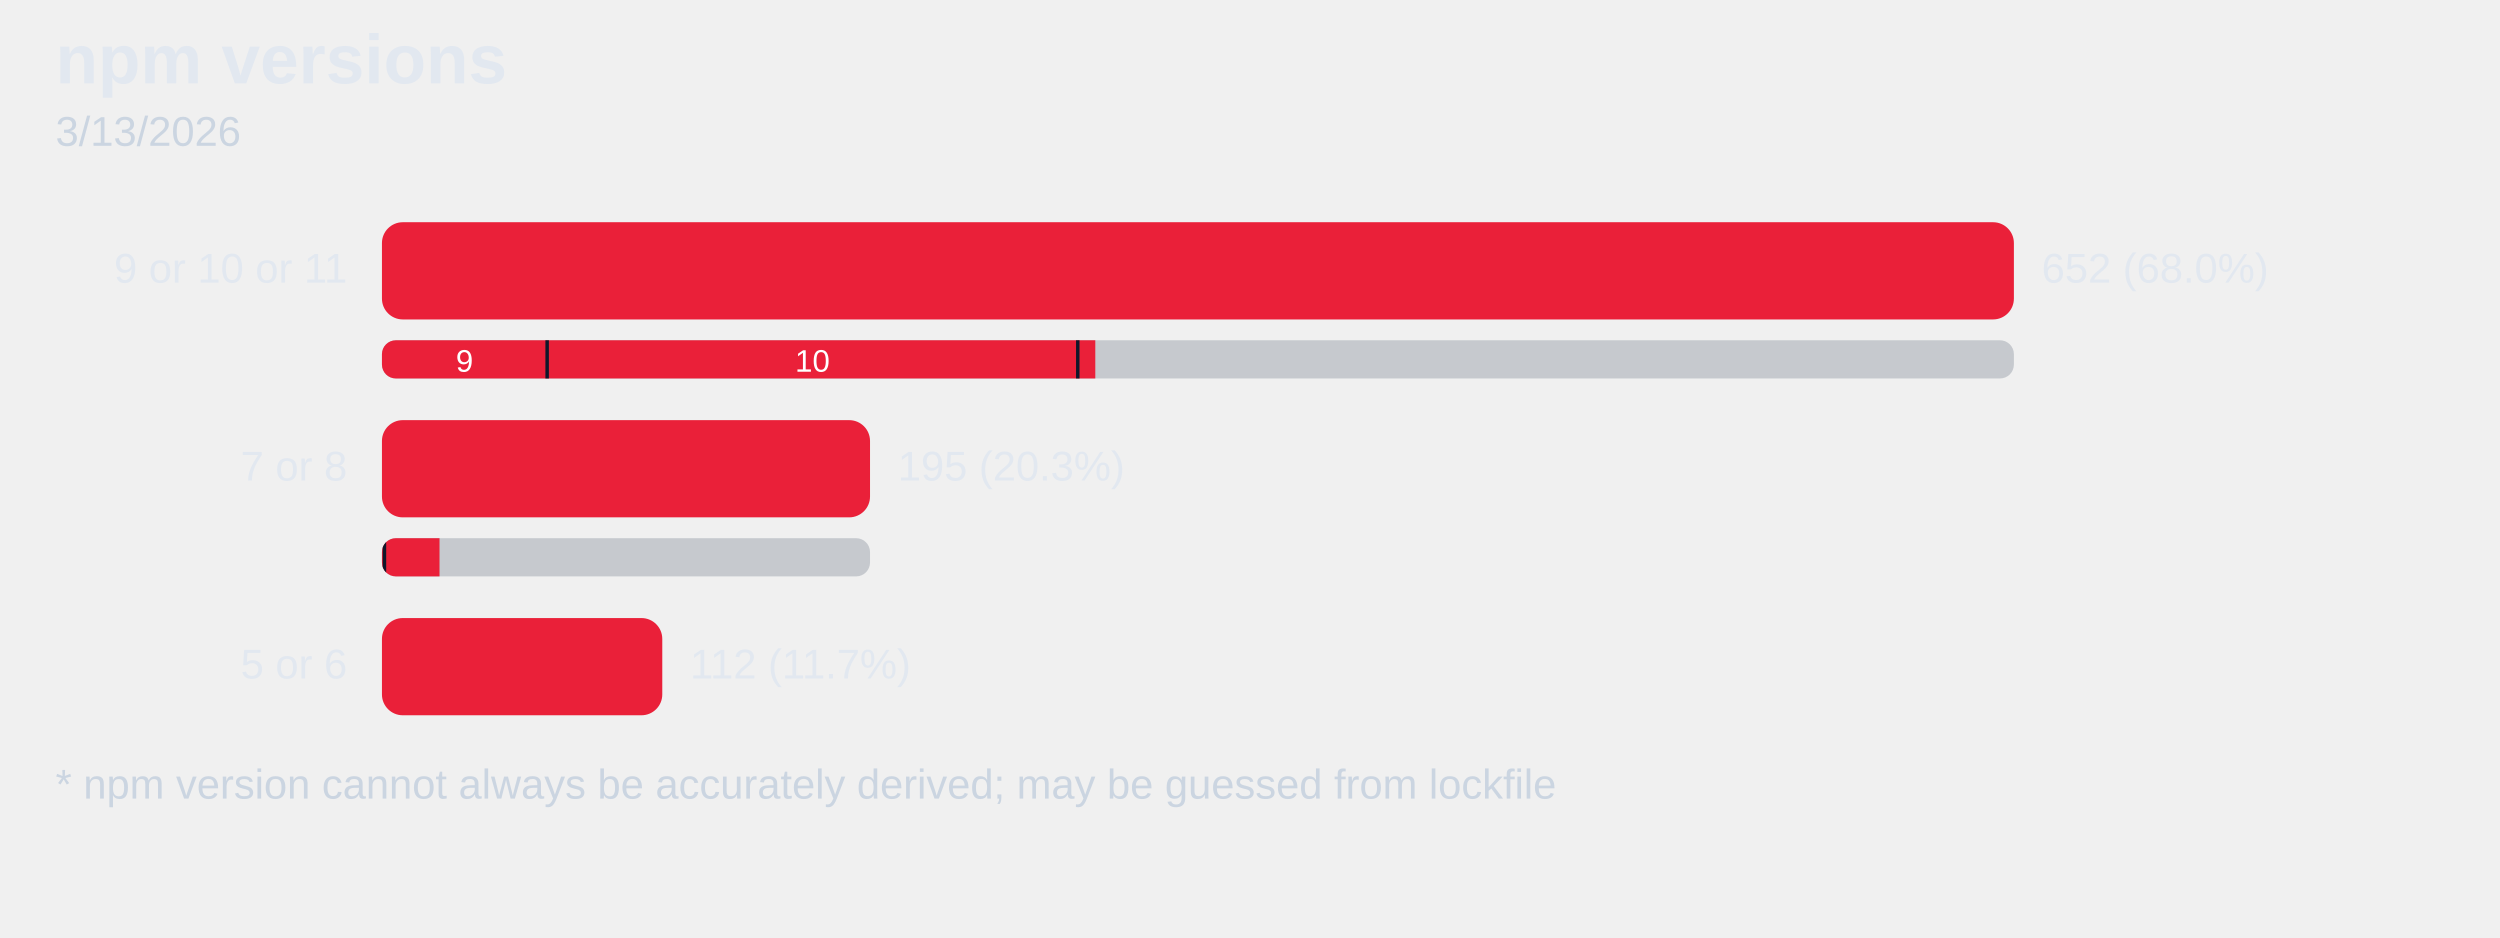
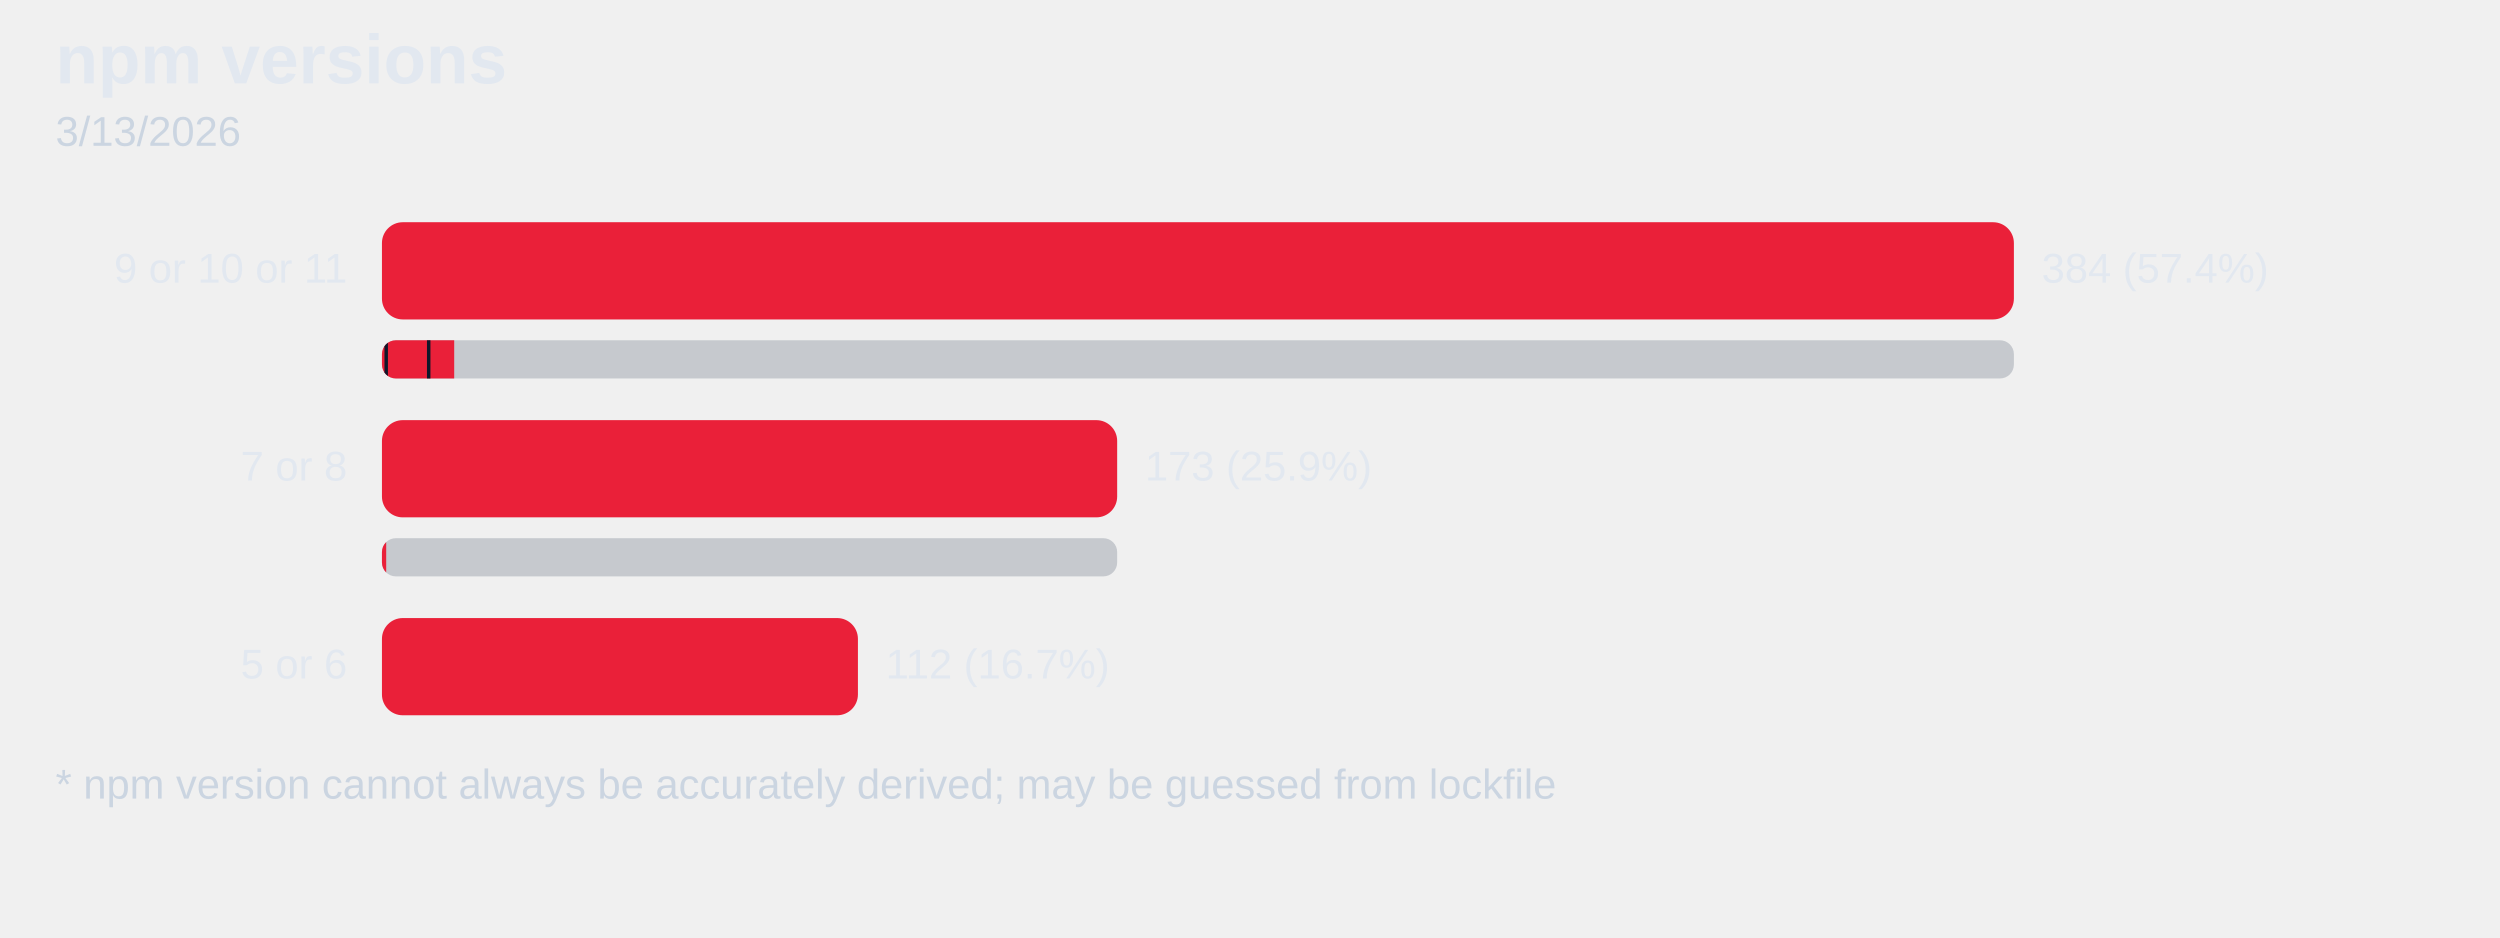
<svg xmlns="http://www.w3.org/2000/svg" width="720" height="270" viewBox="0 0 720 270" role="img" aria-label="npm versions">
  <style>
    text { font-family: "Helvetica Neue", Arial, sans-serif; }
    .title { font-size: 20px; font-weight: 700; fill: #e2e8f0; }
    .subtitle { font-size: 12px; fill: #cbd5e1; }
    .footer { font-size: 12px; fill: #cbd5e1; }
    .label { font-size: 12px; text-anchor: end; fill: #e2e8f0; }
    .value { font-size: 12px; fill: #e2e8f0; }
  </style>
  <text class="title" x="16" y="24">npm versions</text>
  <text class="subtitle" x="16" y="42">3/13/2026</text>
  <g class="bars">
    <g class="bar" data-label="9 or 10 or 11">
      <text class="label" x="100" y="78" dominant-baseline="middle">9 or 10 or 11</text>
      <rect x="110" y="64" width="470" height="28" rx="6" fill="#ea2039" />
-       <text class="value" x="588" y="78" dominant-baseline="middle">652 (68.0%)</text>
+       <text class="value" x="588" y="78" dominant-baseline="middle">384 (57.4%)</text>
      <clipPath id="mini-bar-dark-0-9-or-10-or-11">
        <rect x="110" y="98" width="470" height="11" rx="4" />
      </clipPath>
      <rect x="110" y="98" width="470" height="11" rx="4" fill="#475569" opacity="0.25" />
      <g clip-path="url(#mini-bar-dark-0-9-or-10-or-11)">
-         <rect x="110" y="98" width="47.577" height="11" fill="#ea2039" />
-         <text x="133.788" y="104.5" text-anchor="middle" dominant-baseline="middle" font-size="9" fill="#ffffff">9</text>
-         <rect x="157.577" y="98" width="152.822" height="11" fill="#ea2039" />
-         <line x1="157.577" y1="98" x2="157.577" y2="109" stroke="#0f172a" stroke-width="1" />
-         <text x="233.988" y="104.5" text-anchor="middle" dominant-baseline="middle" font-size="9" fill="#ffffff">10</text>
-         <rect x="310.399" y="98" width="5.046" height="11" fill="#ea2039" />
-         <line x1="310.399" y1="98" x2="310.399" y2="109" stroke="#0f172a" stroke-width="1" />
+         <rect x="110" y="98" width="1.224" height="11" fill="#ea2039" />
+         <rect x="111.224" y="98" width="12.24" height="11" fill="#ea2039" />
+         <line x1="111.224" y1="98" x2="111.224" y2="109" stroke="#0f172a" stroke-width="1" />
+         <rect x="123.464" y="98" width="7.344" height="11" fill="#ea2039" />
+         <line x1="123.464" y1="98" x2="123.464" y2="109" stroke="#0f172a" stroke-width="1" />
      </g>
    </g>
    <g class="bar" data-label="7 or 8">
      <text class="label" x="100" y="135" dominant-baseline="middle">7 or 8</text>
-       <rect x="110" y="121" width="140.567" height="28" rx="6" fill="#ea2039" />
-       <text class="value" x="258.567" y="135" dominant-baseline="middle">195 (20.3%)</text>
+       <rect x="110" y="121" width="211.745" height="28" rx="6" fill="#ea2039" />
+       <text class="value" x="329.745" y="135" dominant-baseline="middle">173 (25.9%)</text>
      <clipPath id="mini-bar-dark-1-7-or-8">
-         <rect x="110" y="155" width="140.567" height="11" rx="4" />
+         <rect x="110" y="155" width="211.745" height="11" rx="4" />
      </clipPath>
-       <rect x="110" y="155" width="140.567" height="11" rx="4" fill="#475569" opacity="0.25" />
+       <rect x="110" y="155" width="211.745" height="11" rx="4" fill="#475569" opacity="0.25" />
      <g clip-path="url(#mini-bar-dark-1-7-or-8)">
-         <rect x="110" y="155" width="0.721" height="11" fill="#ea2039" />
-         <rect x="110.721" y="155" width="15.859" height="11" fill="#ea2039" />
-         <line x1="110.721" y1="155" x2="110.721" y2="166" stroke="#0f172a" stroke-width="1" />
+         <rect x="110" y="155" width="1.224" height="11" fill="#ea2039" />
      </g>
    </g>
    <g class="bar" data-label="5 or 6">
      <text class="label" x="100" y="192" dominant-baseline="middle">5 or 6</text>
-       <rect x="110" y="178" width="80.736" height="28" rx="6" fill="#ea2039" />
-       <text class="value" x="198.736" y="192" dominant-baseline="middle">112 (11.7%)</text>
+       <rect x="110" y="178" width="137.083" height="28" rx="6" fill="#ea2039" />
+       <text class="value" x="255.083" y="192" dominant-baseline="middle">112 (16.7%)</text>
    </g>
  </g>
  <text class="footer" x="16" y="230">* npm version cannot always be accurately derived; may be guessed from lockfile</text>
</svg>
